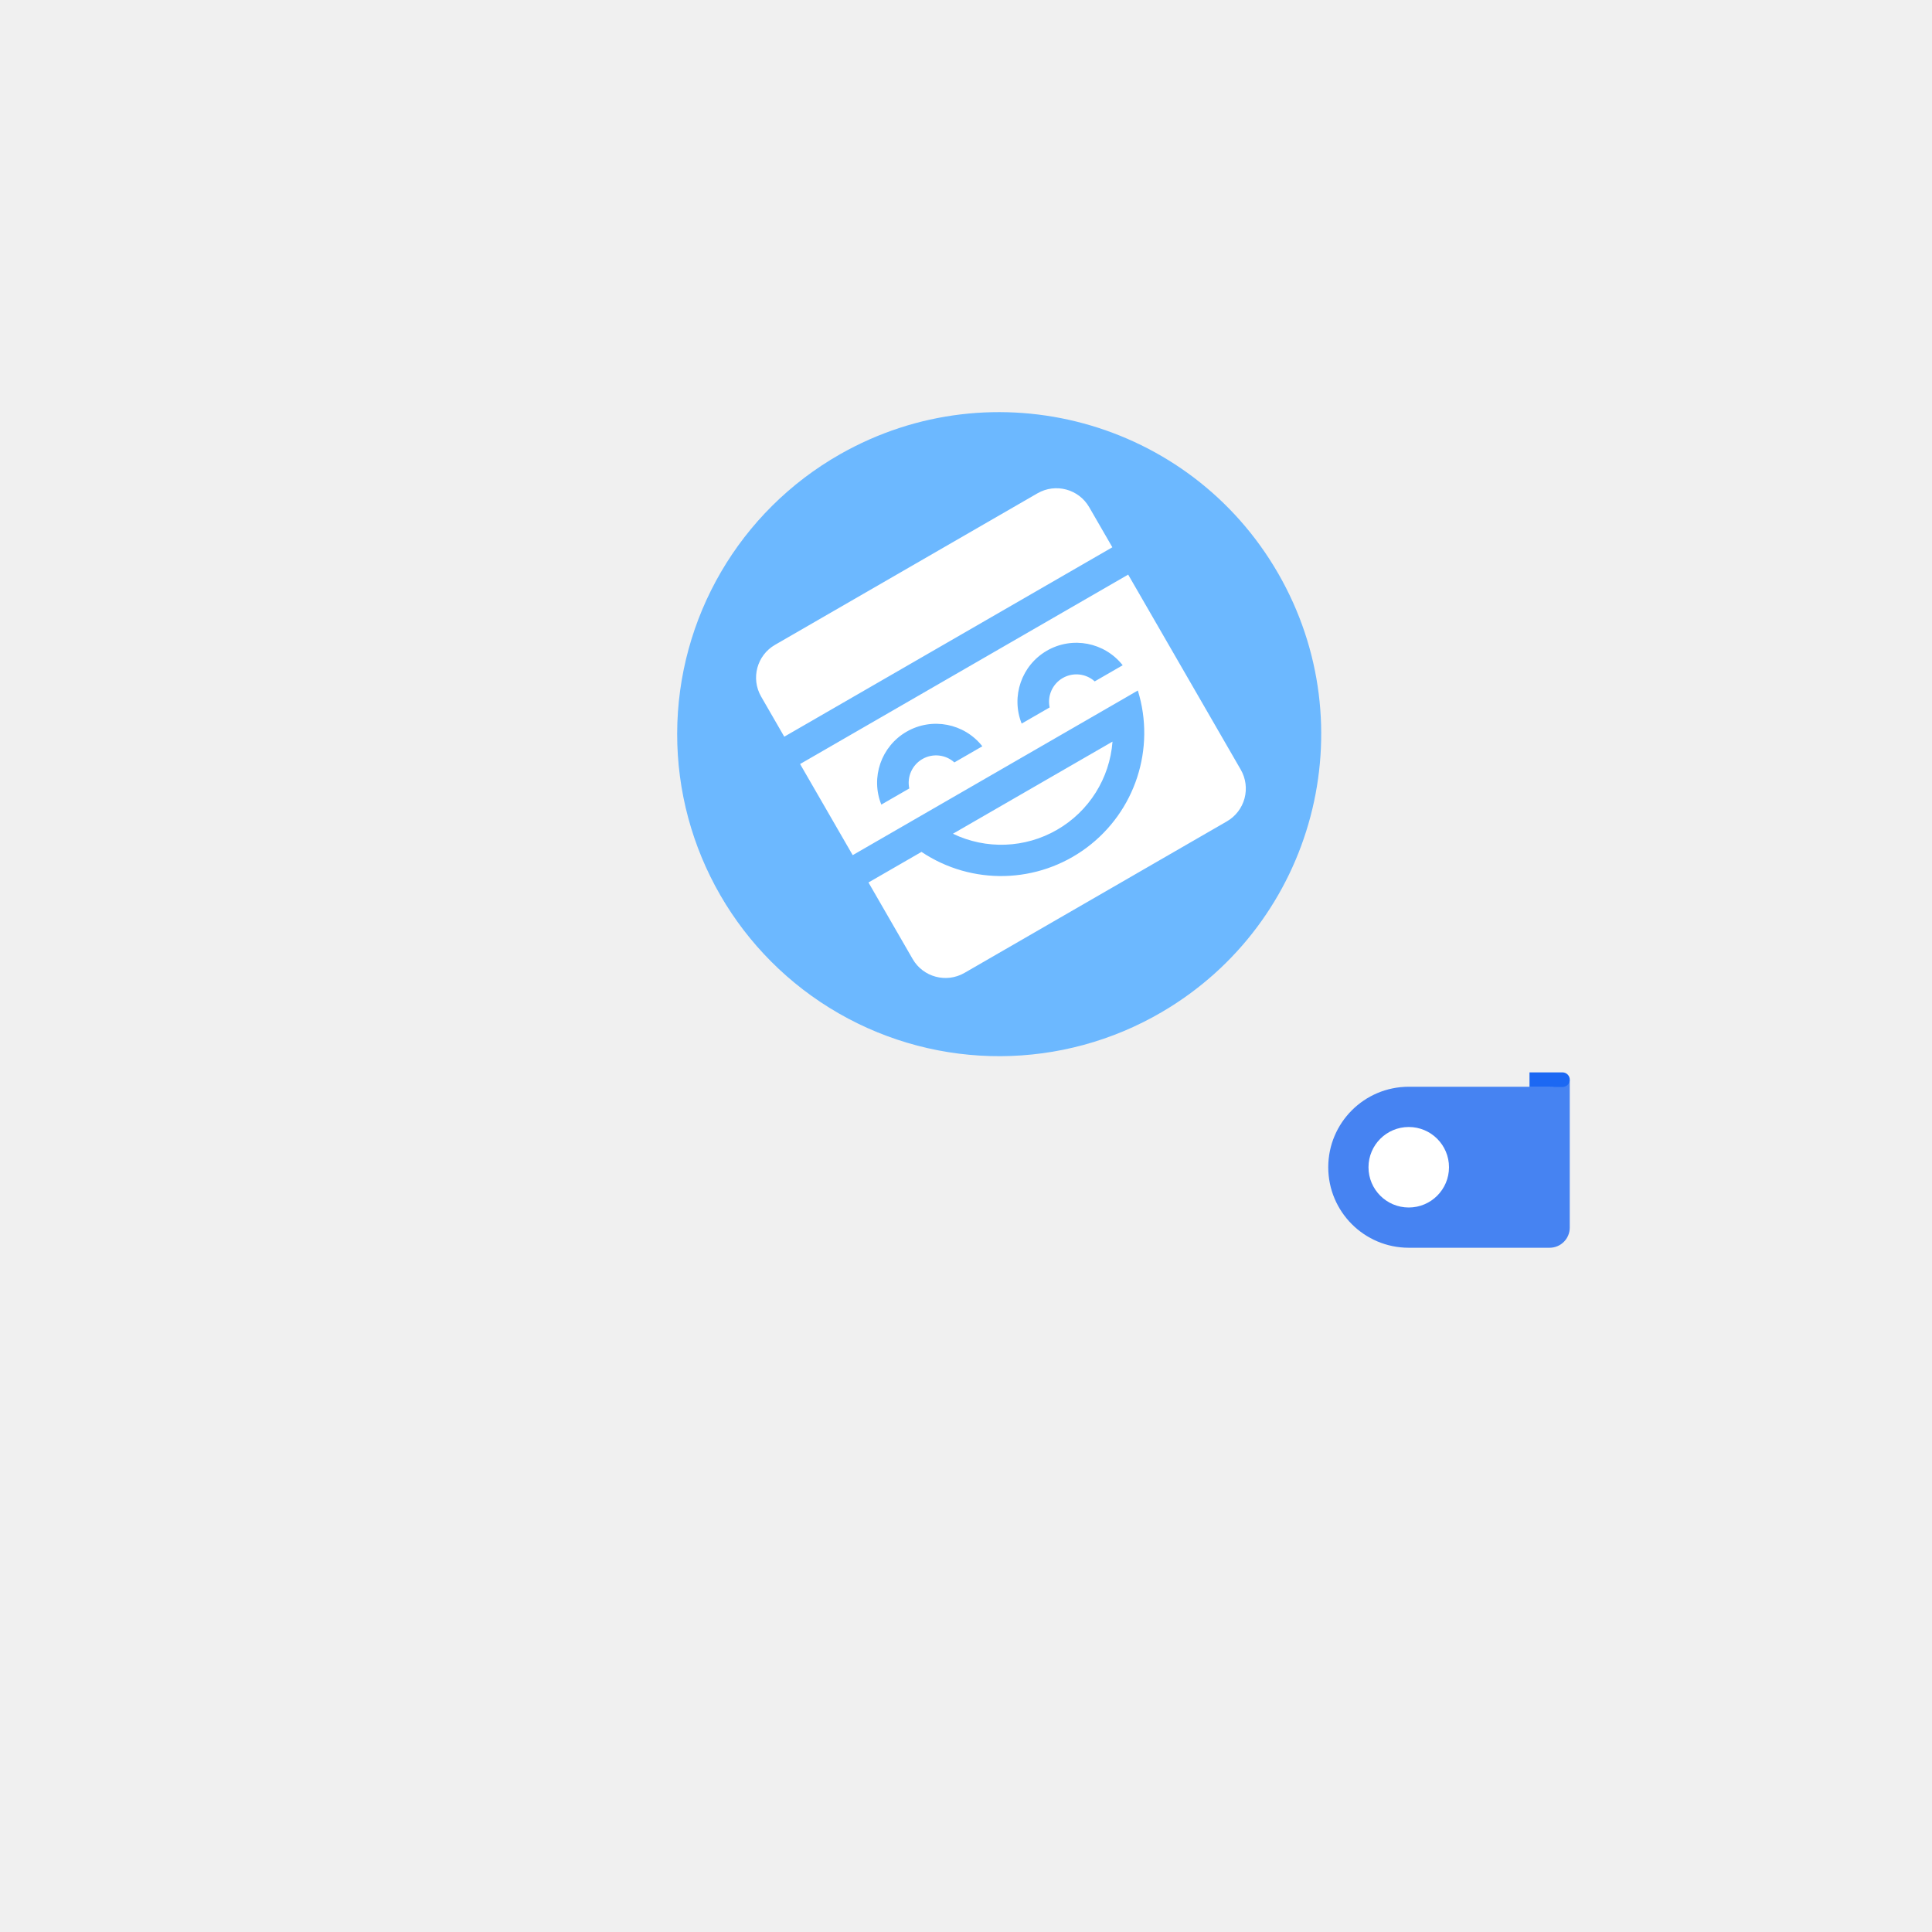
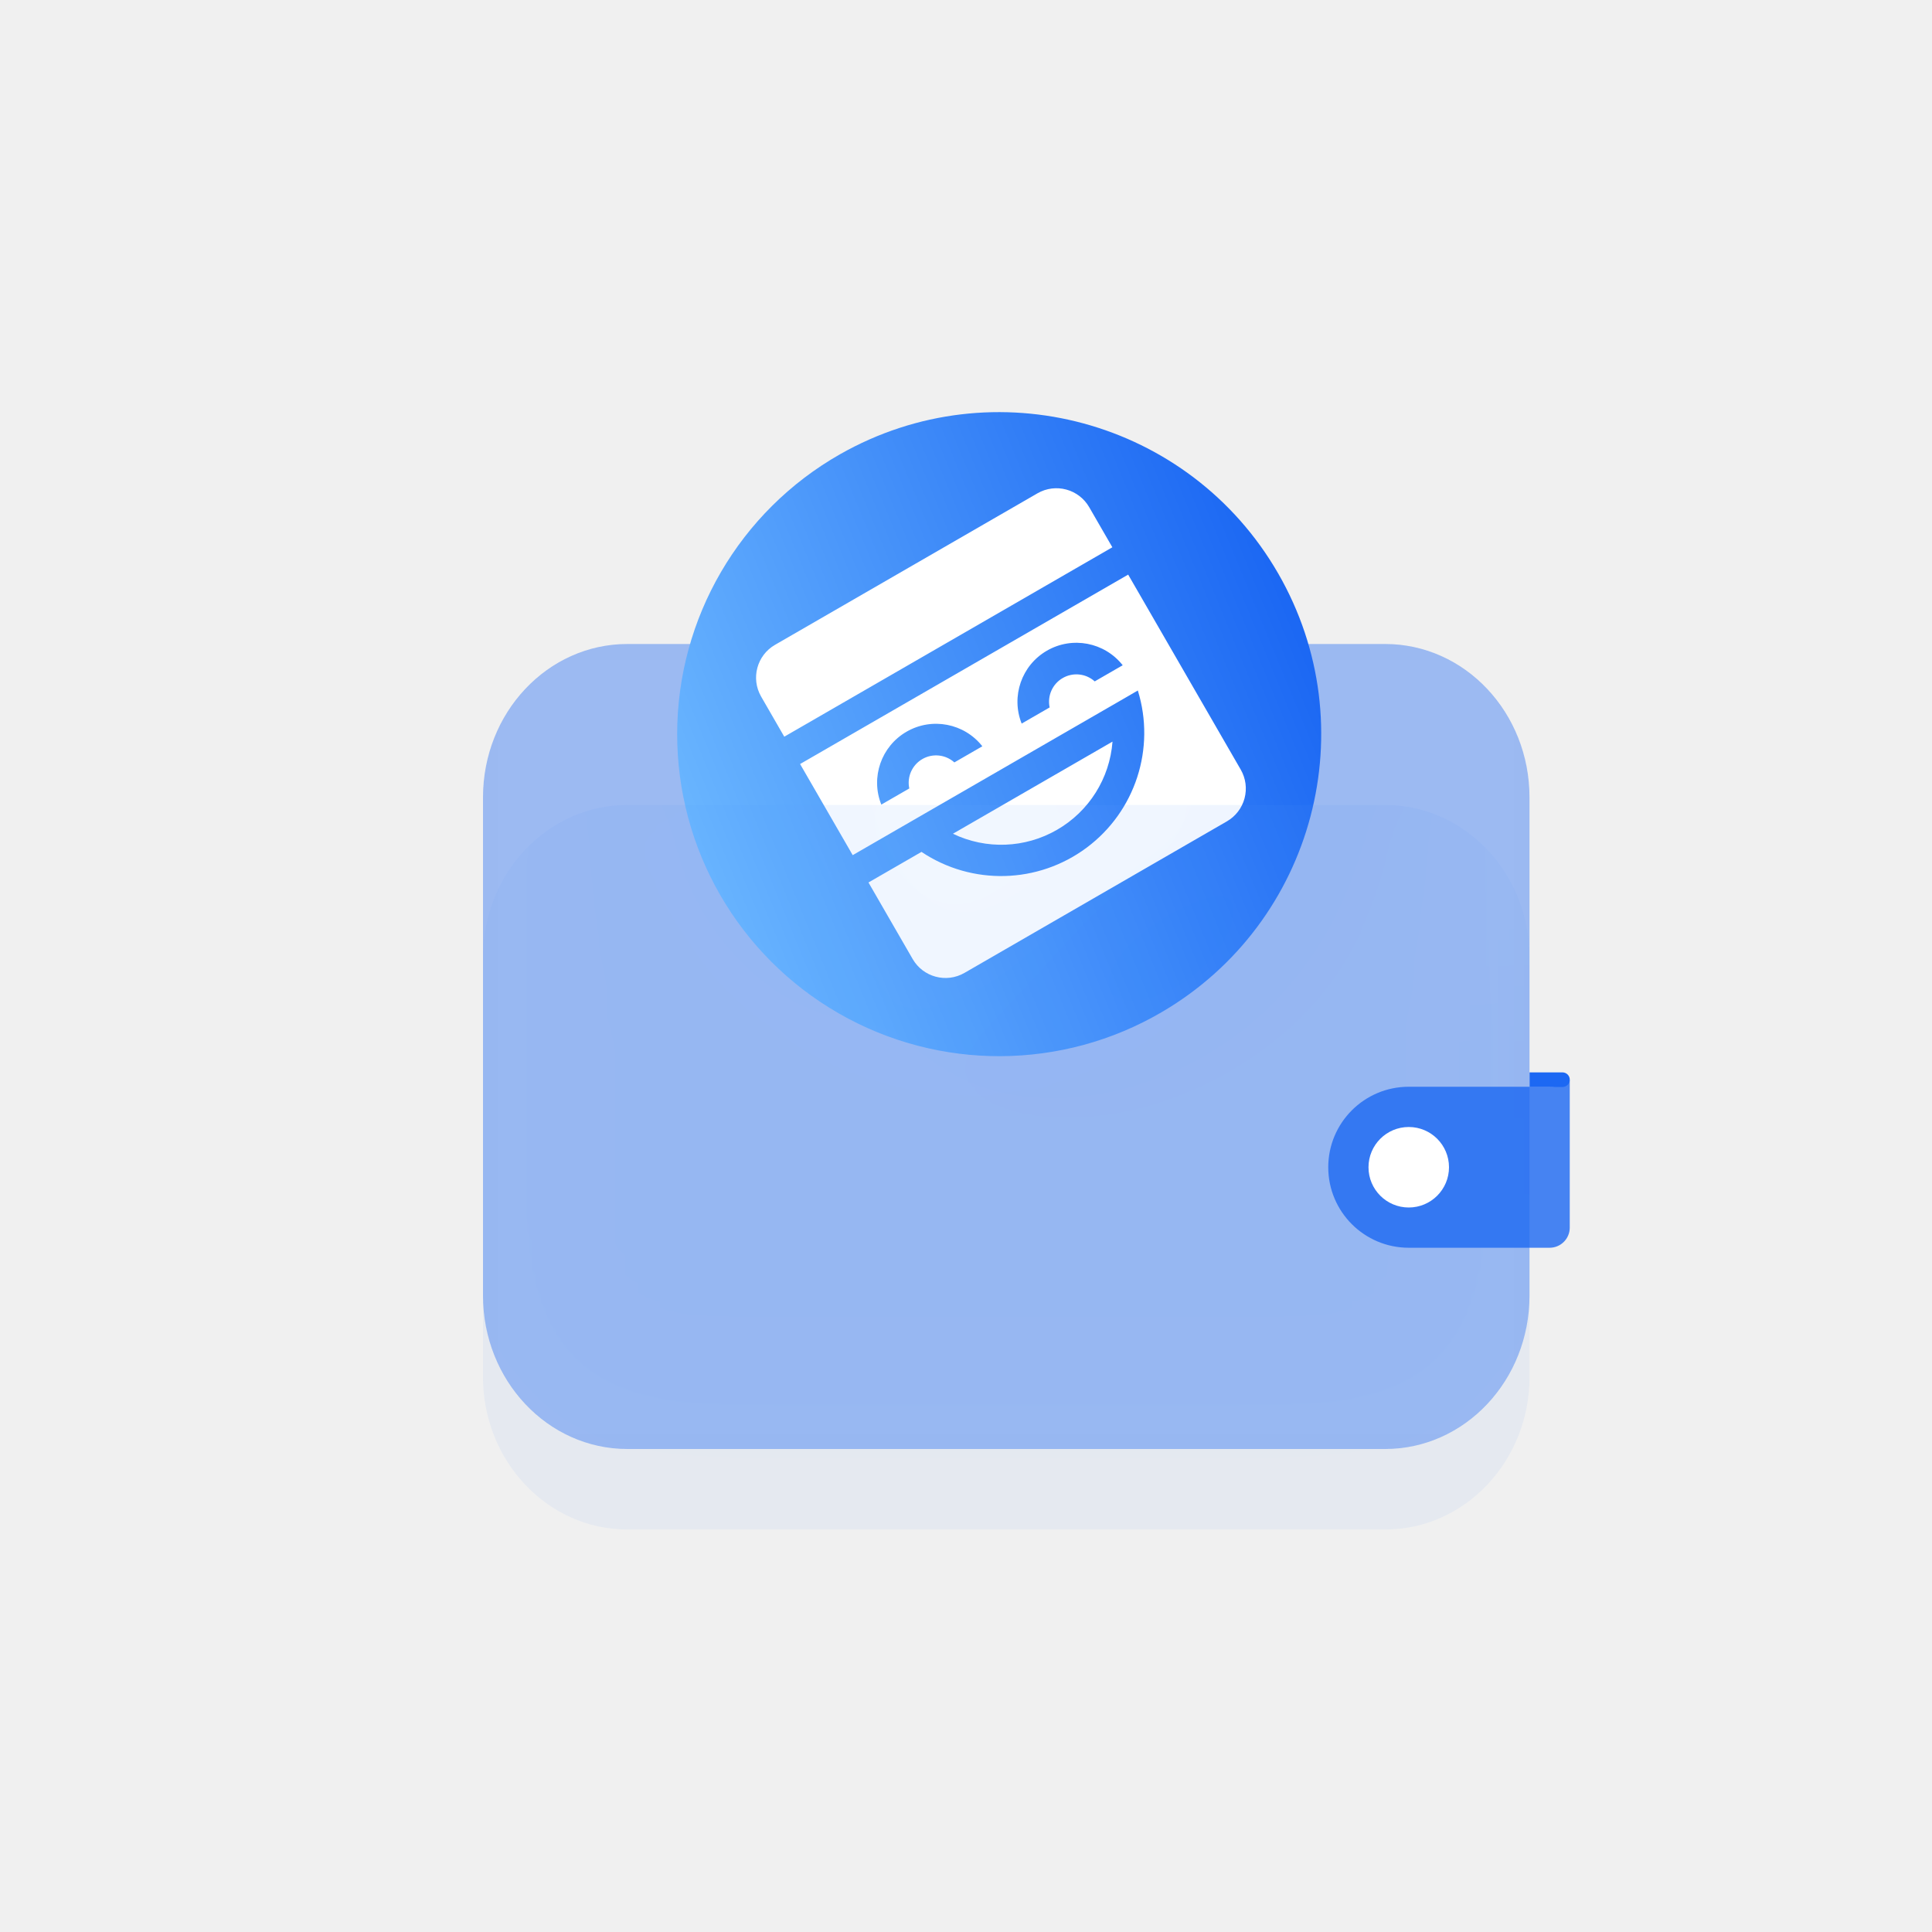
- <svg xmlns="http://www.w3.org/2000/svg" width="48" height="48" viewBox="0 0 48 48">
+ <svg xmlns="http://www.w3.org/2000/svg" width="24" height="24" viewBox="0 0 48 48">
  <g>
-     <path d="M38 27.006v-.363h.819a.181.181 0 110 .363H38z" fill="#1C68F3" />
+     <path fill="#1C68F3" d="M38 27.006v-.363h.819a.181.181 0 110 .363H38z" />
    <g filter="url(#filter0_b)">
-       <path d="M12 19.81c0-2.104 1.606-3.81 3.586-3.81h18.828C36.394 16 38 17.706 38 19.81v12.38c0 2.104-1.606 3.81-3.586 3.81H15.586C13.606 36 12 34.294 12 32.19V19.81z" fill="#1C68F3" fill-opacity=".4" />
+       <path fill="#1C68F3" fill-opacity=".4" d="M12 19.81c0-2.104 1.606-3.81 3.586-3.81h18.828C36.394 16 38 17.706 38 19.81v12.38c0 2.104-1.606 3.81-3.586 3.81H15.586C13.606 36 12 34.294 12 32.19V19.81z" />
    </g>
-     <path d="M28.87 25.142a8 8 0 11-8-13.856 8 8 0 018 13.856z" fill="url(#mask_wallet_paint0_linear)" />
-     <path fill-rule="evenodd" clip-rule="evenodd" d="M19.878 18.982l1.307 2.264 6.792-3.921.292-.17a3.557 3.557 0 01-5.375 4.01l-1.317.76 1.098 1.902c.26.45.835.604 1.286.345l6.52-3.765a.941.941 0 00.345-1.286l-2.797-4.845-8.151 4.706zm3.797 1.732a2.769 2.769 0 002.587-.098 2.768 2.768 0 001.378-2.191l-3.965 2.289zm2.335-4.548a1.465 1.465 0 011.883.362l-.695.401a.68.68 0 00-1.12.647l-.695.401a1.465 1.465 0 01.627-1.811zm-3.487 2.013a1.464 1.464 0 011.883.362l-.695.401a.68.68 0 00-1.12.647l-.695.401a1.464 1.464 0 01.627-1.811zm-3.268-2.158a.941.941 0 00-.345 1.285l.575.997 8.151-4.706-.575-.996a.941.941 0 00-1.285-.345l-6.521 3.765z" fill="#fff" />
+     <path fill="url(#mask_wallet_paint0_linear)" d="M28.87 25.142a8 8 0 11-8-13.856 8 8 0 018 13.856z" />
+     <path fill="#fff" fill-rule="evenodd" d="M19.878 18.982l1.307 2.264 6.792-3.921.292-.17a3.557 3.557 0 01-5.375 4.01l-1.317.76 1.098 1.902c.26.45.835.604 1.286.345l6.52-3.765a.941.941 0 00.345-1.286l-2.797-4.845-8.151 4.706zm3.797 1.732a2.769 2.769 0 002.587-.098 2.768 2.768 0 001.378-2.191l-3.965 2.289zm2.335-4.548a1.465 1.465 0 011.883.362l-.695.401a.68.68 0 00-1.12.647l-.695.401a1.465 1.465 0 01.627-1.811zm-3.487 2.013a1.464 1.464 0 011.883.362l-.695.401a.68.68 0 00-1.12.647l-.695.401a1.464 1.464 0 01.627-1.811zm-3.268-2.158a.941.941 0 00-.345 1.285l.575.997 8.151-4.706-.575-.996a.941.941 0 00-1.285-.345l-6.521 3.765z" clip-rule="evenodd" />
    <g filter="url(#filter1_b)">
-       <path d="M12 23.79c0-2.093 1.606-3.79 3.586-3.79h18.828C36.394 20 38 21.697 38 23.79v10.42c0 2.093-1.606 3.79-3.586 3.79H15.586C13.606 38 12 36.303 12 34.21V23.79z" fill="#1C68F3" fill-opacity=".05" />
+       <path fill="#1C68F3" fill-opacity=".05" d="M12 23.79c0-2.093 1.606-3.79 3.586-3.79h18.828C36.394 20 38 21.697 38 23.79v10.42c0 2.093-1.606 3.79-3.586 3.79H15.586C13.606 38 12 36.303 12 34.21V23.79z" />
    </g>
-     <path opacity=".8" d="M39 26.824V30.5a.5.5 0 01-.5.5H35a2 2 0 010-4h3.5c.5 0 .5-.176.5-.176z" fill="#1C68F3" />
+     <path fill="#1C68F3" d="M39 26.824V30.5a.5.5 0 01-.5.5H35a2 2 0 010-4h3.5c.5 0 .5-.176.5-.176z" opacity=".8" />
    <circle cx="35" cy="29" r="1" fill="#fff" />
    <defs>
-       <filter id="filter0_b" x="8" y="12" width="34" height="28" filter-units="userSpaceOnUse" color-interpolation-filters="sRGB">
+       <filter id="filter0_b" width="34" height="28" x="8" y="12" color-interpolation-filters="sRGB" filterUnits="userSpaceOnUse">
        <feFlood flood-opacity="0" result="BackgroundImageFix" />
-         <feGaussianBlur in="BackgroundImage" std-deviation="2" />
+         <feGaussianBlur in="BackgroundImage" stdDeviation="2" />
        <feComposite in2="SourceAlpha" operator="in" result="effect1_backgroundBlur" />
        <feBlend in="SourceGraphic" in2="effect1_backgroundBlur" result="shape" />
      </filter>
-       <filter id="filter1_b" x="8" y="16" width="34" height="26" filter-units="userSpaceOnUse" color-interpolation-filters="sRGB">
+       <filter id="filter1_b" width="34" height="26" x="8" y="16" color-interpolation-filters="sRGB" filterUnits="userSpaceOnUse">
        <feFlood flood-opacity="0" result="BackgroundImageFix" />
-         <feGaussianBlur in="BackgroundImage" std-deviation="2" />
+         <feGaussianBlur in="BackgroundImage" stdDeviation="2" />
        <feComposite in2="SourceAlpha" operator="in" result="effect1_backgroundBlur" />
        <feBlend in="SourceGraphic" in2="effect1_backgroundBlur" result="shape" />
      </filter>
-       <linearGradient id="mask_wallet_paint0_linear" x1="31.433" y1="13.777" x2="16.29" y2="20.004" gradient-units="userSpaceOnUse">
+       <linearGradient id="mask_wallet_paint0_linear" x1="31.433" x2="16.29" y1="13.777" y2="20.004" gradientUnits="userSpaceOnUse">
        <stop stop-color="#1C68F3" />
        <stop offset="1" stop-color="#6CB8FF" />
      </linearGradient>
    </defs>
  </g>
</svg>
